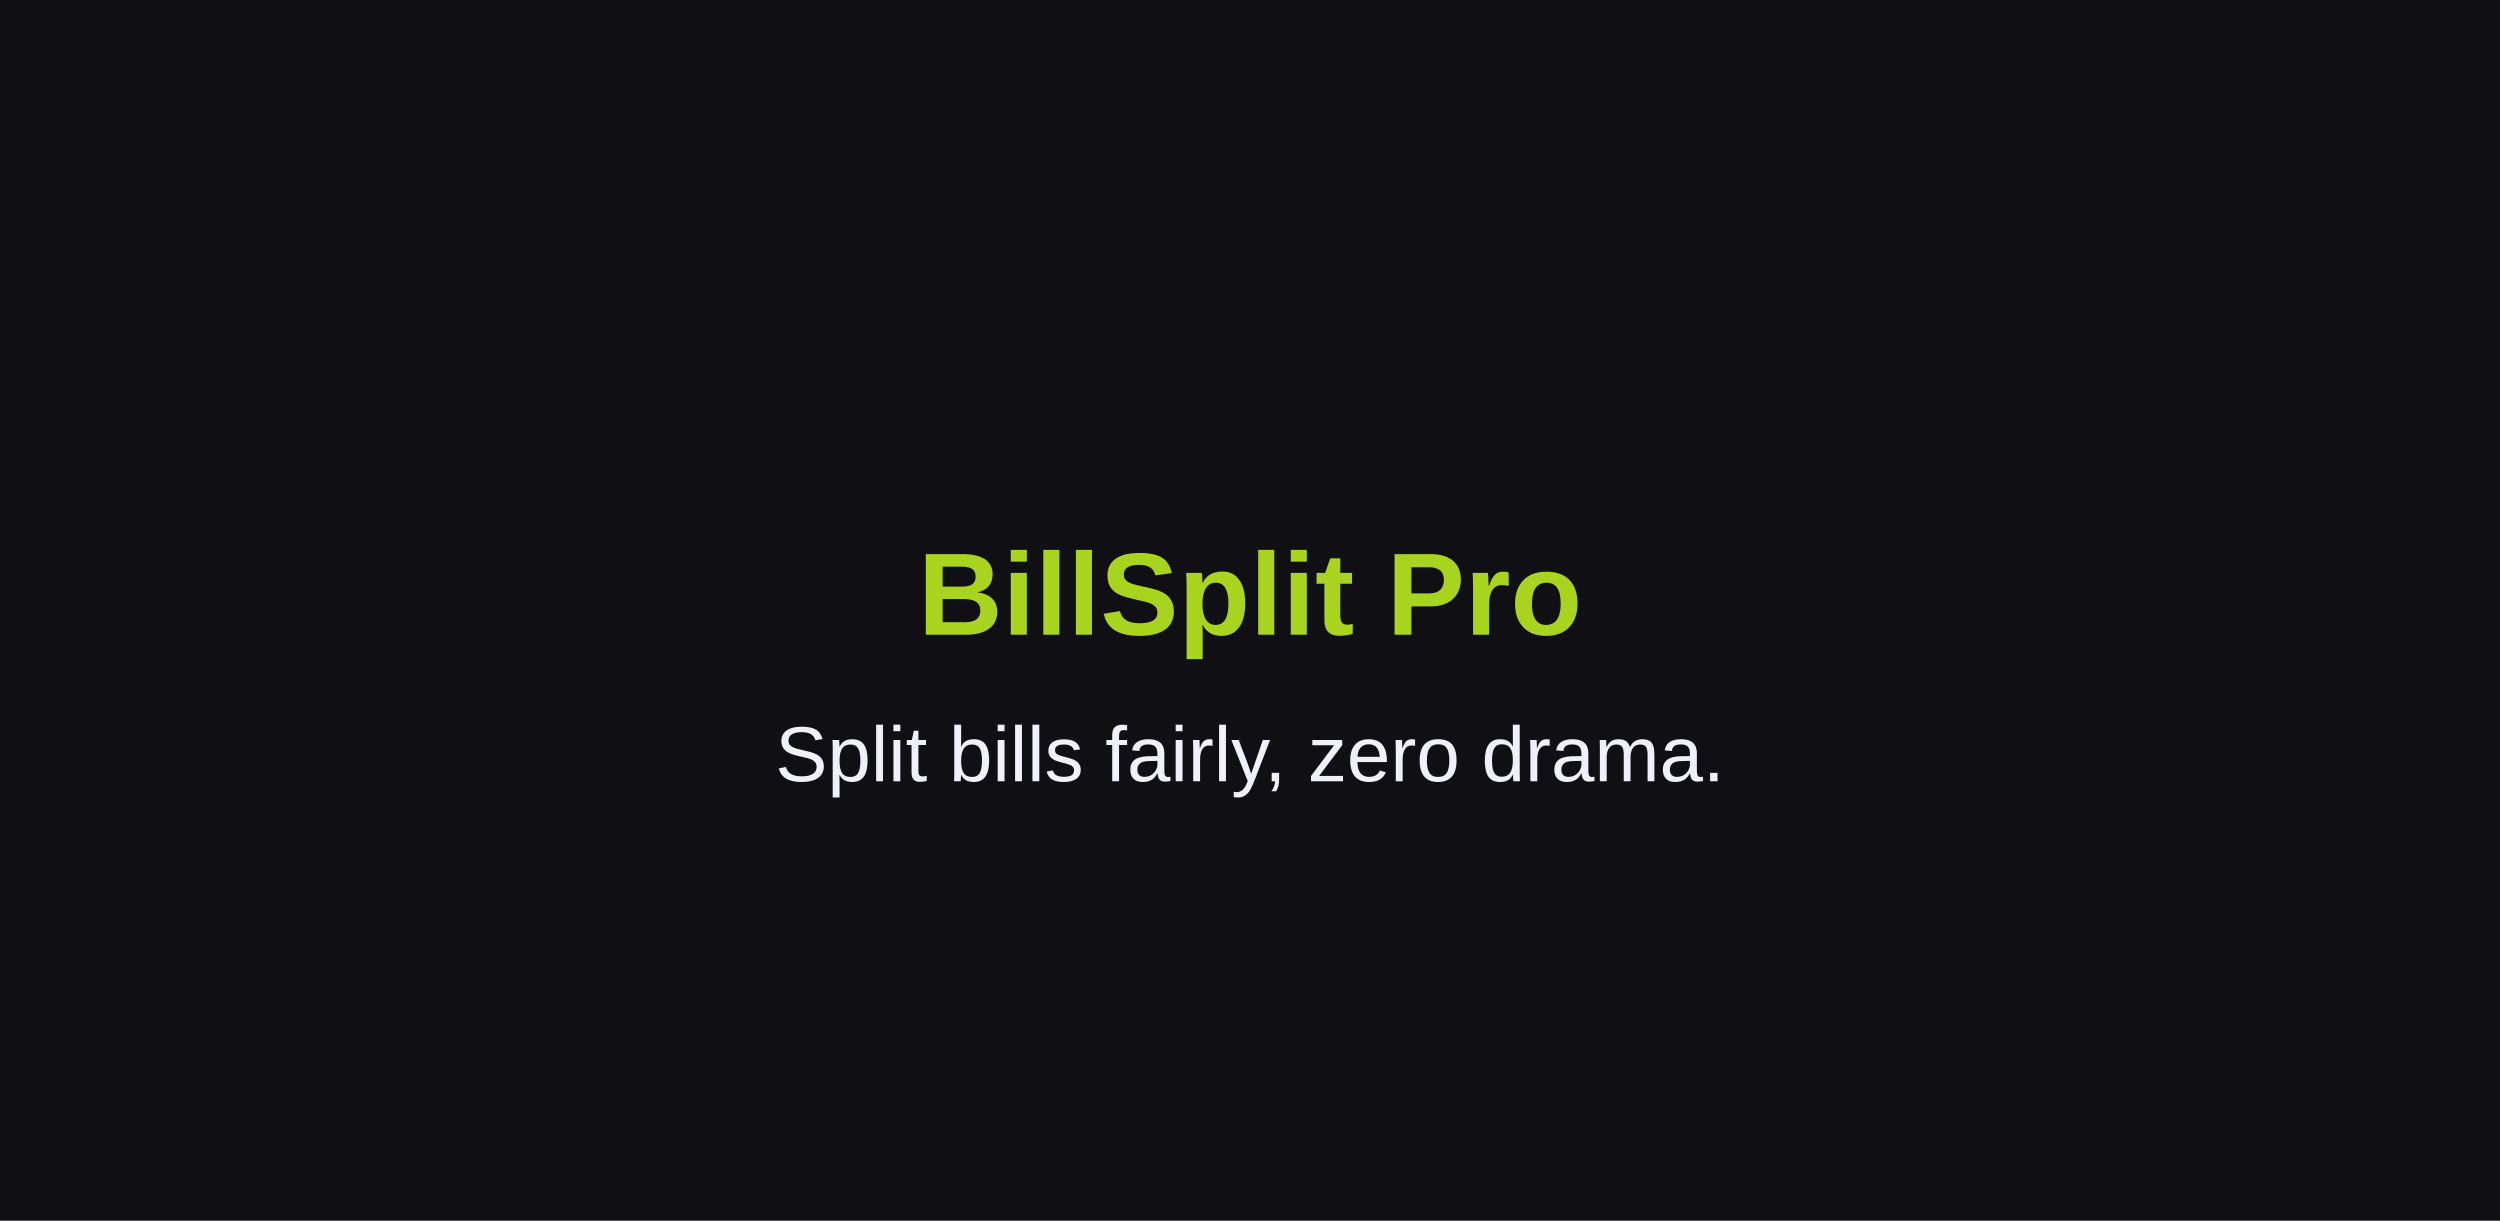
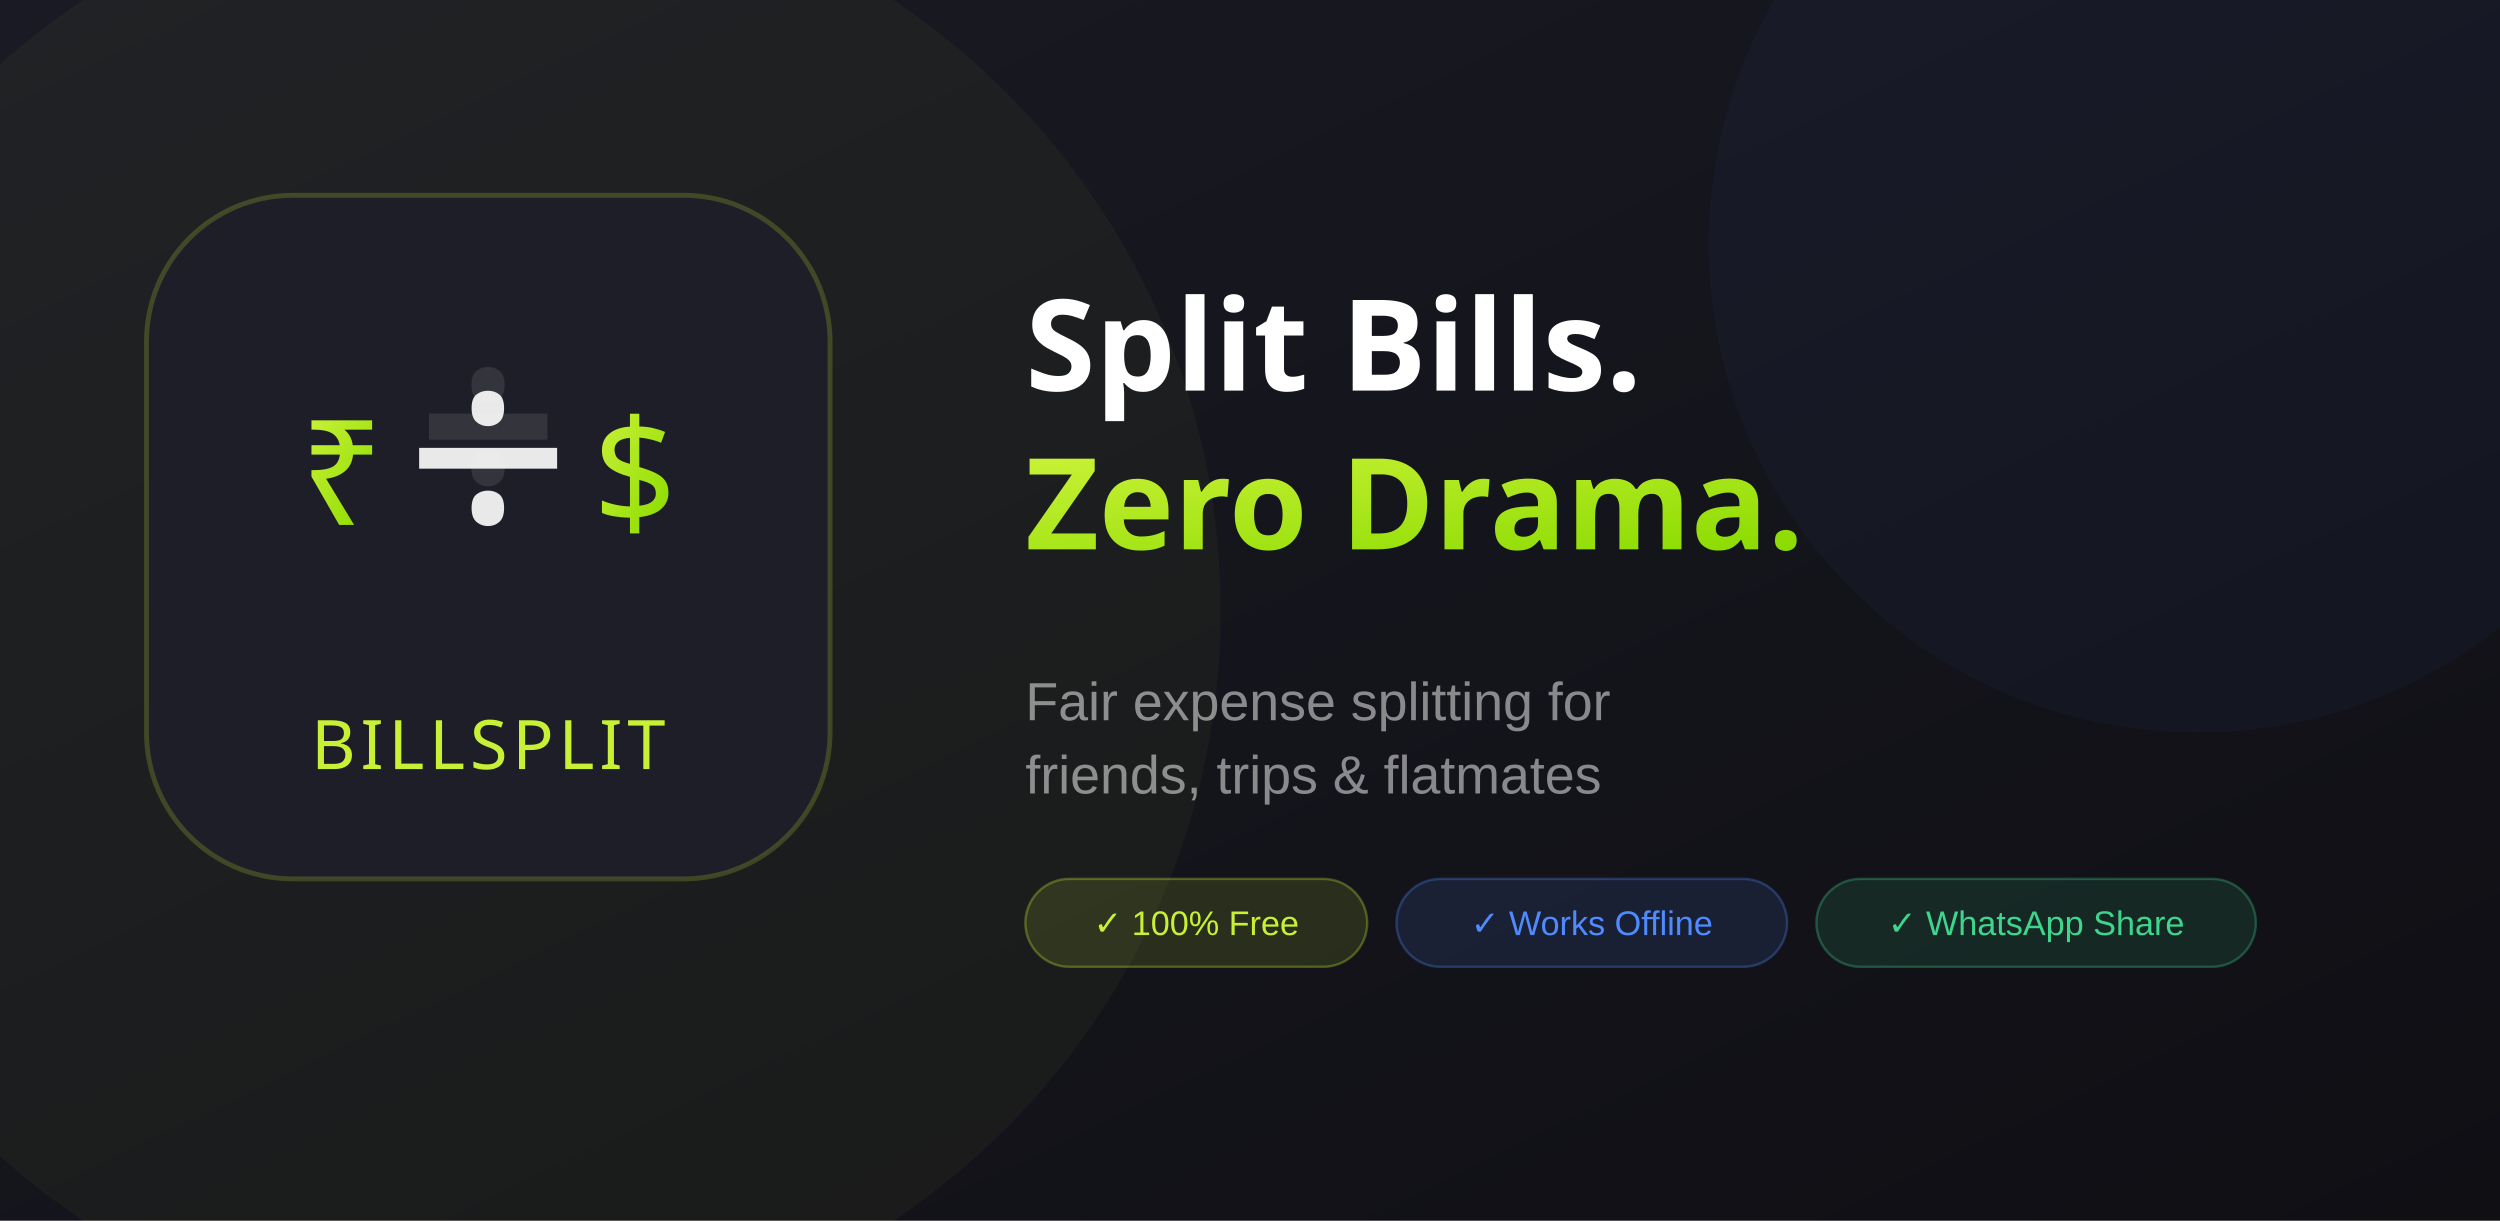
- <svg xmlns="http://www.w3.org/2000/svg" viewBox="0 0 1024 500" width="1024" height="500">
-   <rect width="1024" height="500" fill="#0f0f14" />
-   <text x="512" y="260" text-anchor="middle" font-family="Arial" font-size="48" fill="#a8d420" font-weight="bold">BillSplit Pro</text>
-   <text x="512" y="320" text-anchor="middle" font-family="Arial" font-size="32" fill="#f0f0f8">Split bills fairly, zero drama.</text>
+ <svg xmlns="http://www.w3.org/2000/svg" width="1024" height="500" viewBox="0 0 1024 500">
+   <defs>
+     <linearGradient id="bg" x1="0" y1="0" x2="1" y2="1">
+       <stop offset="0%" stop-color="#1a1a24" />
+       <stop offset="100%" stop-color="#0f0f14" />
+     </linearGradient>
+     <linearGradient id="lime" x1="0" y1="0" x2="1" y2="1">
+       <stop offset="0%" stop-color="#c8f135" />
+       <stop offset="100%" stop-color="#8adb00" />
+     </linearGradient>
+   </defs>
+   <rect width="1024" height="500" fill="url(#bg)" />
+   <circle cx="200" cy="250" r="300" fill="rgba(200,241,53,0.04)" />
+   <circle cx="900" cy="100" r="200" fill="rgba(79,138,255,0.04)" />
+   <rect x="60" y="80" width="280" height="280" rx="60" fill="#1e1e28" stroke="rgba(200,241,53,0.2)" stroke-width="2" />
+   <text x="200" y="210" text-anchor="middle" font-family="Arial Black" font-weight="900" font-size="100" fill="rgba(255,255,255,0.1)">÷</text>
+   <text x="140" y="215" text-anchor="middle" font-family="Arial Black" font-size="60" fill="url(#lime)">₹</text>
+   <text x="200" y="230" text-anchor="middle" font-family="Arial Black" font-size="120" fill="white" opacity="0.9">÷</text>
+   <text x="260" y="215" text-anchor="middle" font-family="Arial Black" font-size="60" fill="url(#lime)">$</text>
+   <text x="200" y="315" text-anchor="middle" font-family="Arial Black" font-size="28" fill="#c8f135" letter-spacing="2">BILLSPLIT</text>
+   <text x="420" y="160" font-family="Arial Black" font-weight="900" font-size="52" fill="white">Split Bills.</text>
+   <text x="420" y="225" font-family="Arial Black" font-weight="900" font-size="52" fill="url(#lime)">Zero Drama.</text>
+   <text x="420" y="295" font-family="Arial" font-size="22" fill="rgba(255,255,255,0.5)">Fair expense splitting for</text>
+   <text x="420" y="325" font-family="Arial" font-size="22" fill="rgba(255,255,255,0.5)">friends, trips &amp; flatmates</text>
+   <rect x="420" y="360" width="140" height="36" rx="18" fill="rgba(200,241,53,0.12)" stroke="rgba(200,241,53,0.3)" stroke-width="1" />
+   <text x="490" y="383" text-anchor="middle" font-family="Arial" font-size="14" fill="#c8f135">✓ 100% Free</text>
+   <rect x="572" y="360" width="160" height="36" rx="18" fill="rgba(79,138,255,0.12)" stroke="rgba(79,138,255,0.3)" stroke-width="1" />
+   <text x="652" y="383" text-anchor="middle" font-family="Arial" font-size="14" fill="#4f8aff">✓ Works Offline</text>
+   <rect x="744" y="360" width="180" height="36" rx="18" fill="rgba(61,214,140,0.12)" stroke="rgba(61,214,140,0.3)" stroke-width="1" />
+   <text x="834" y="383" text-anchor="middle" font-family="Arial" font-size="14" fill="#3dd68c">✓ WhatsApp Share</text>
</svg>
